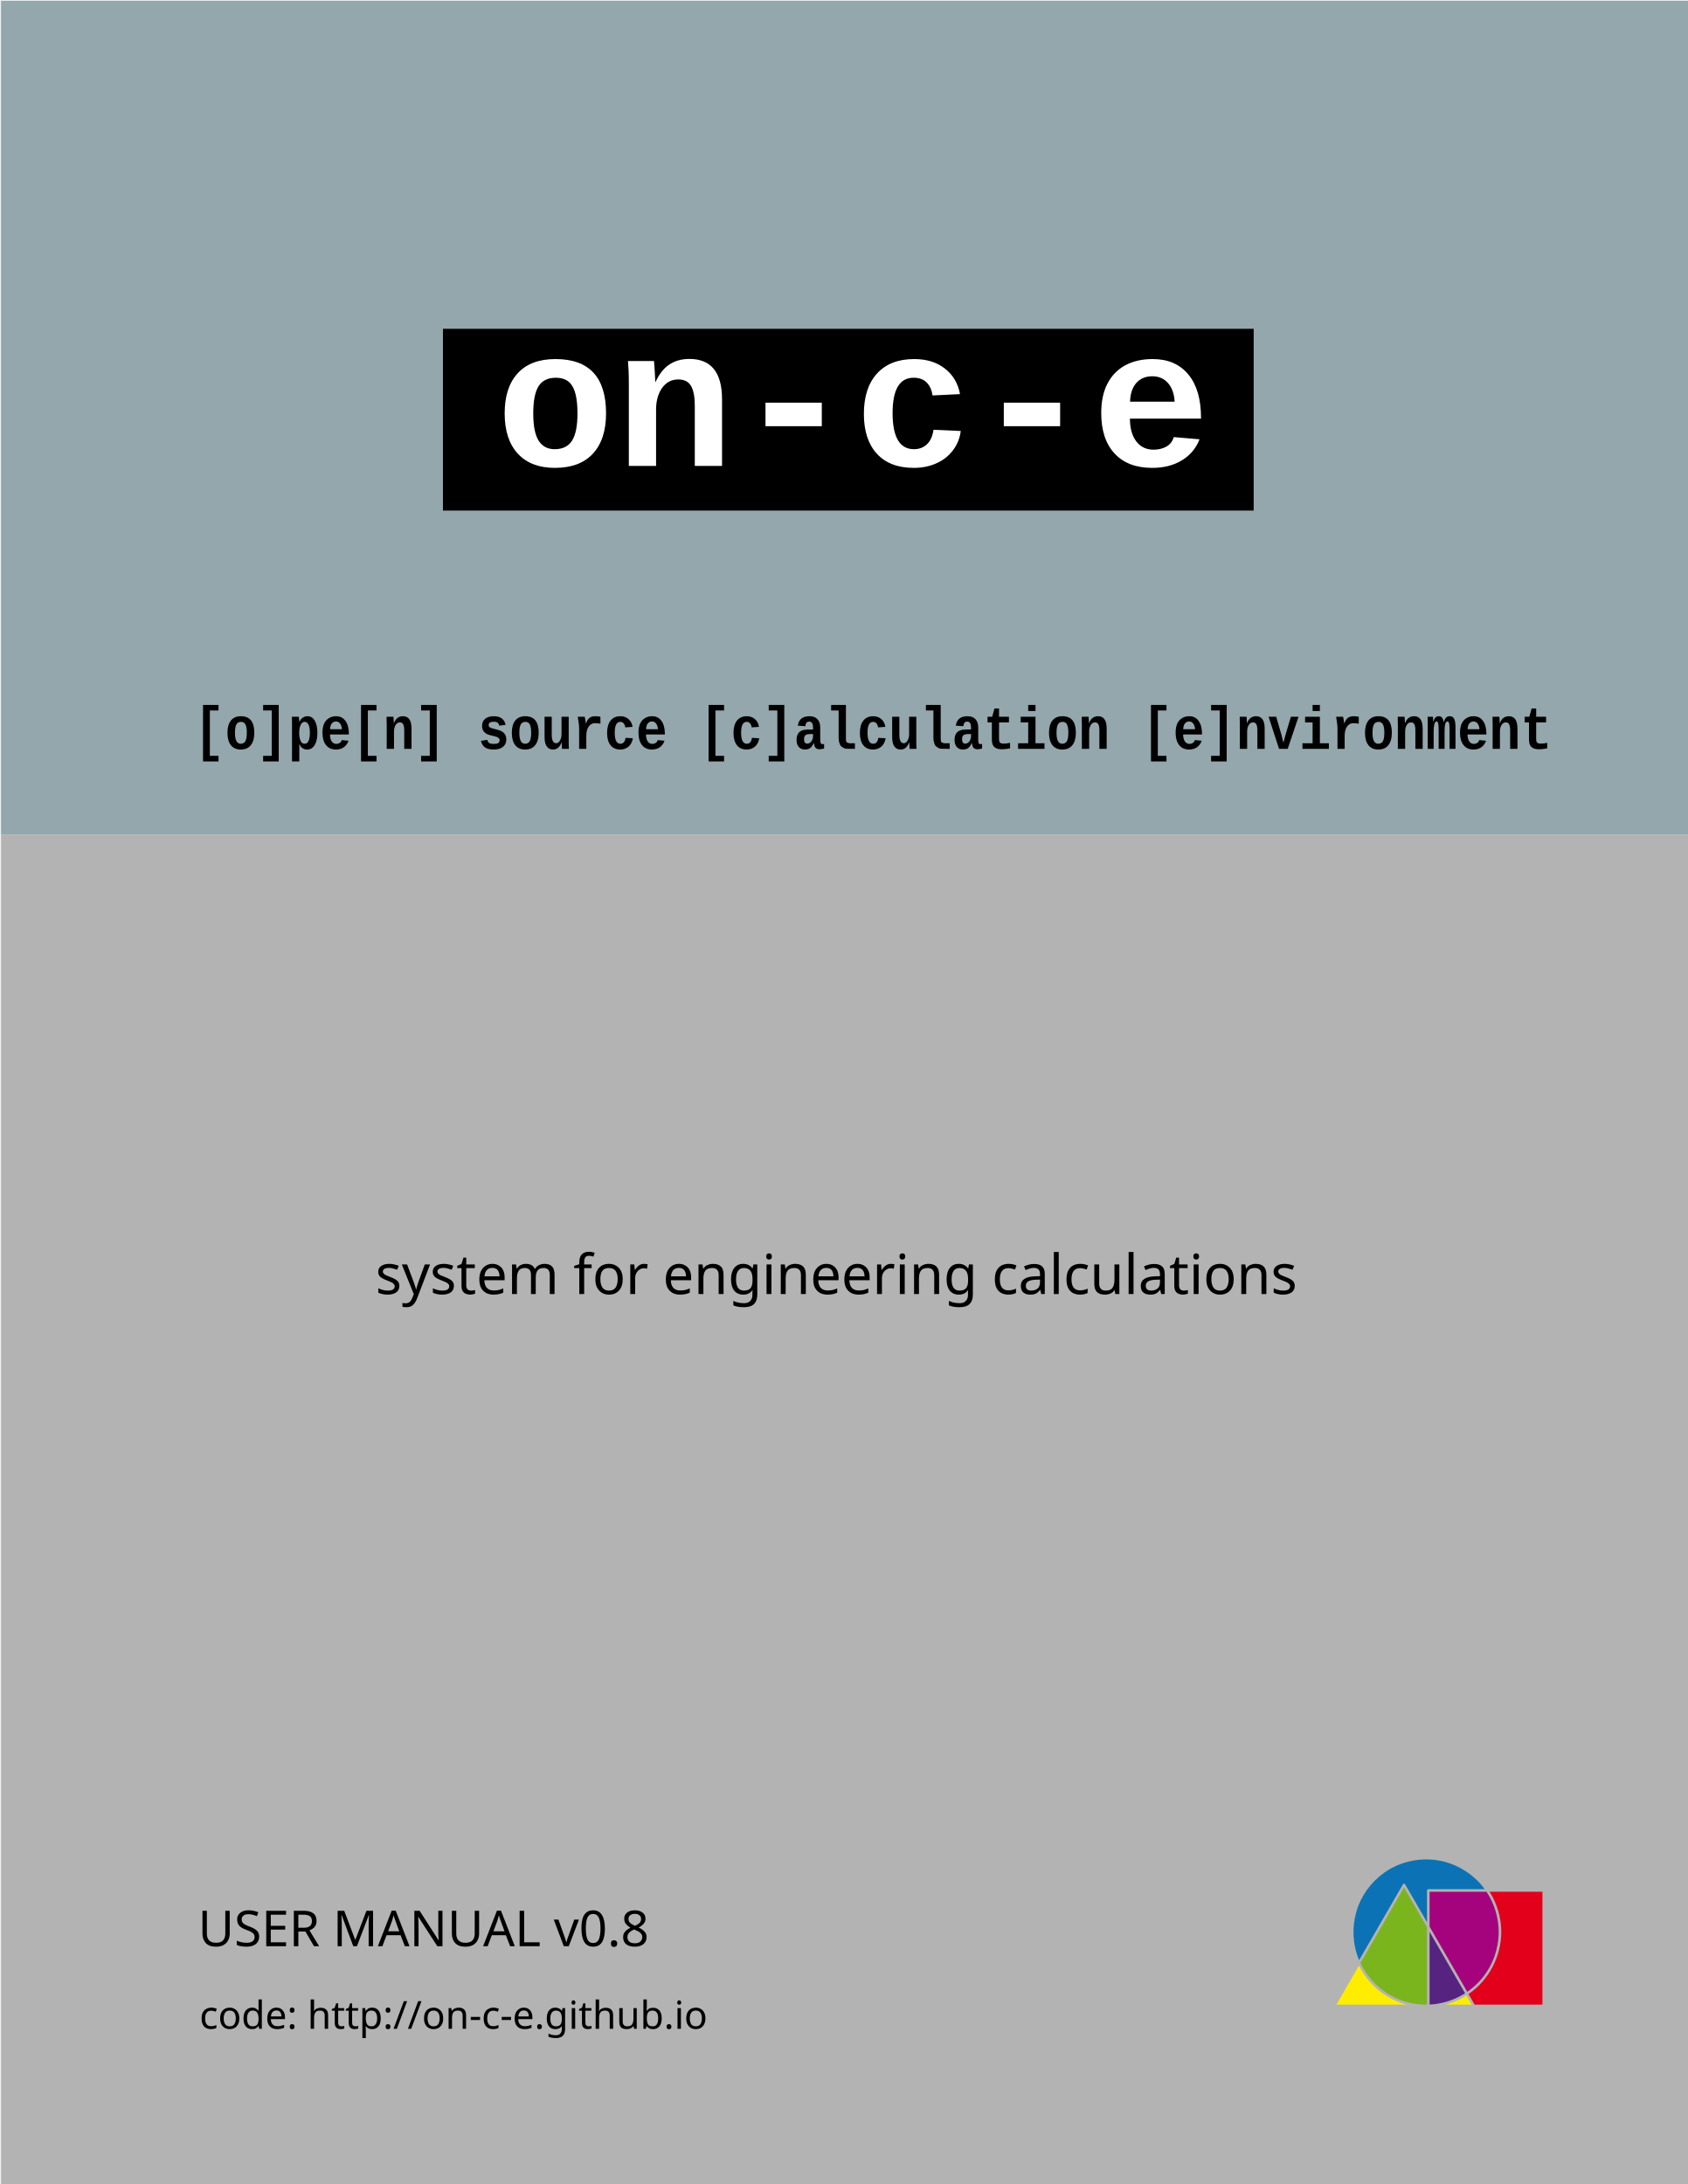
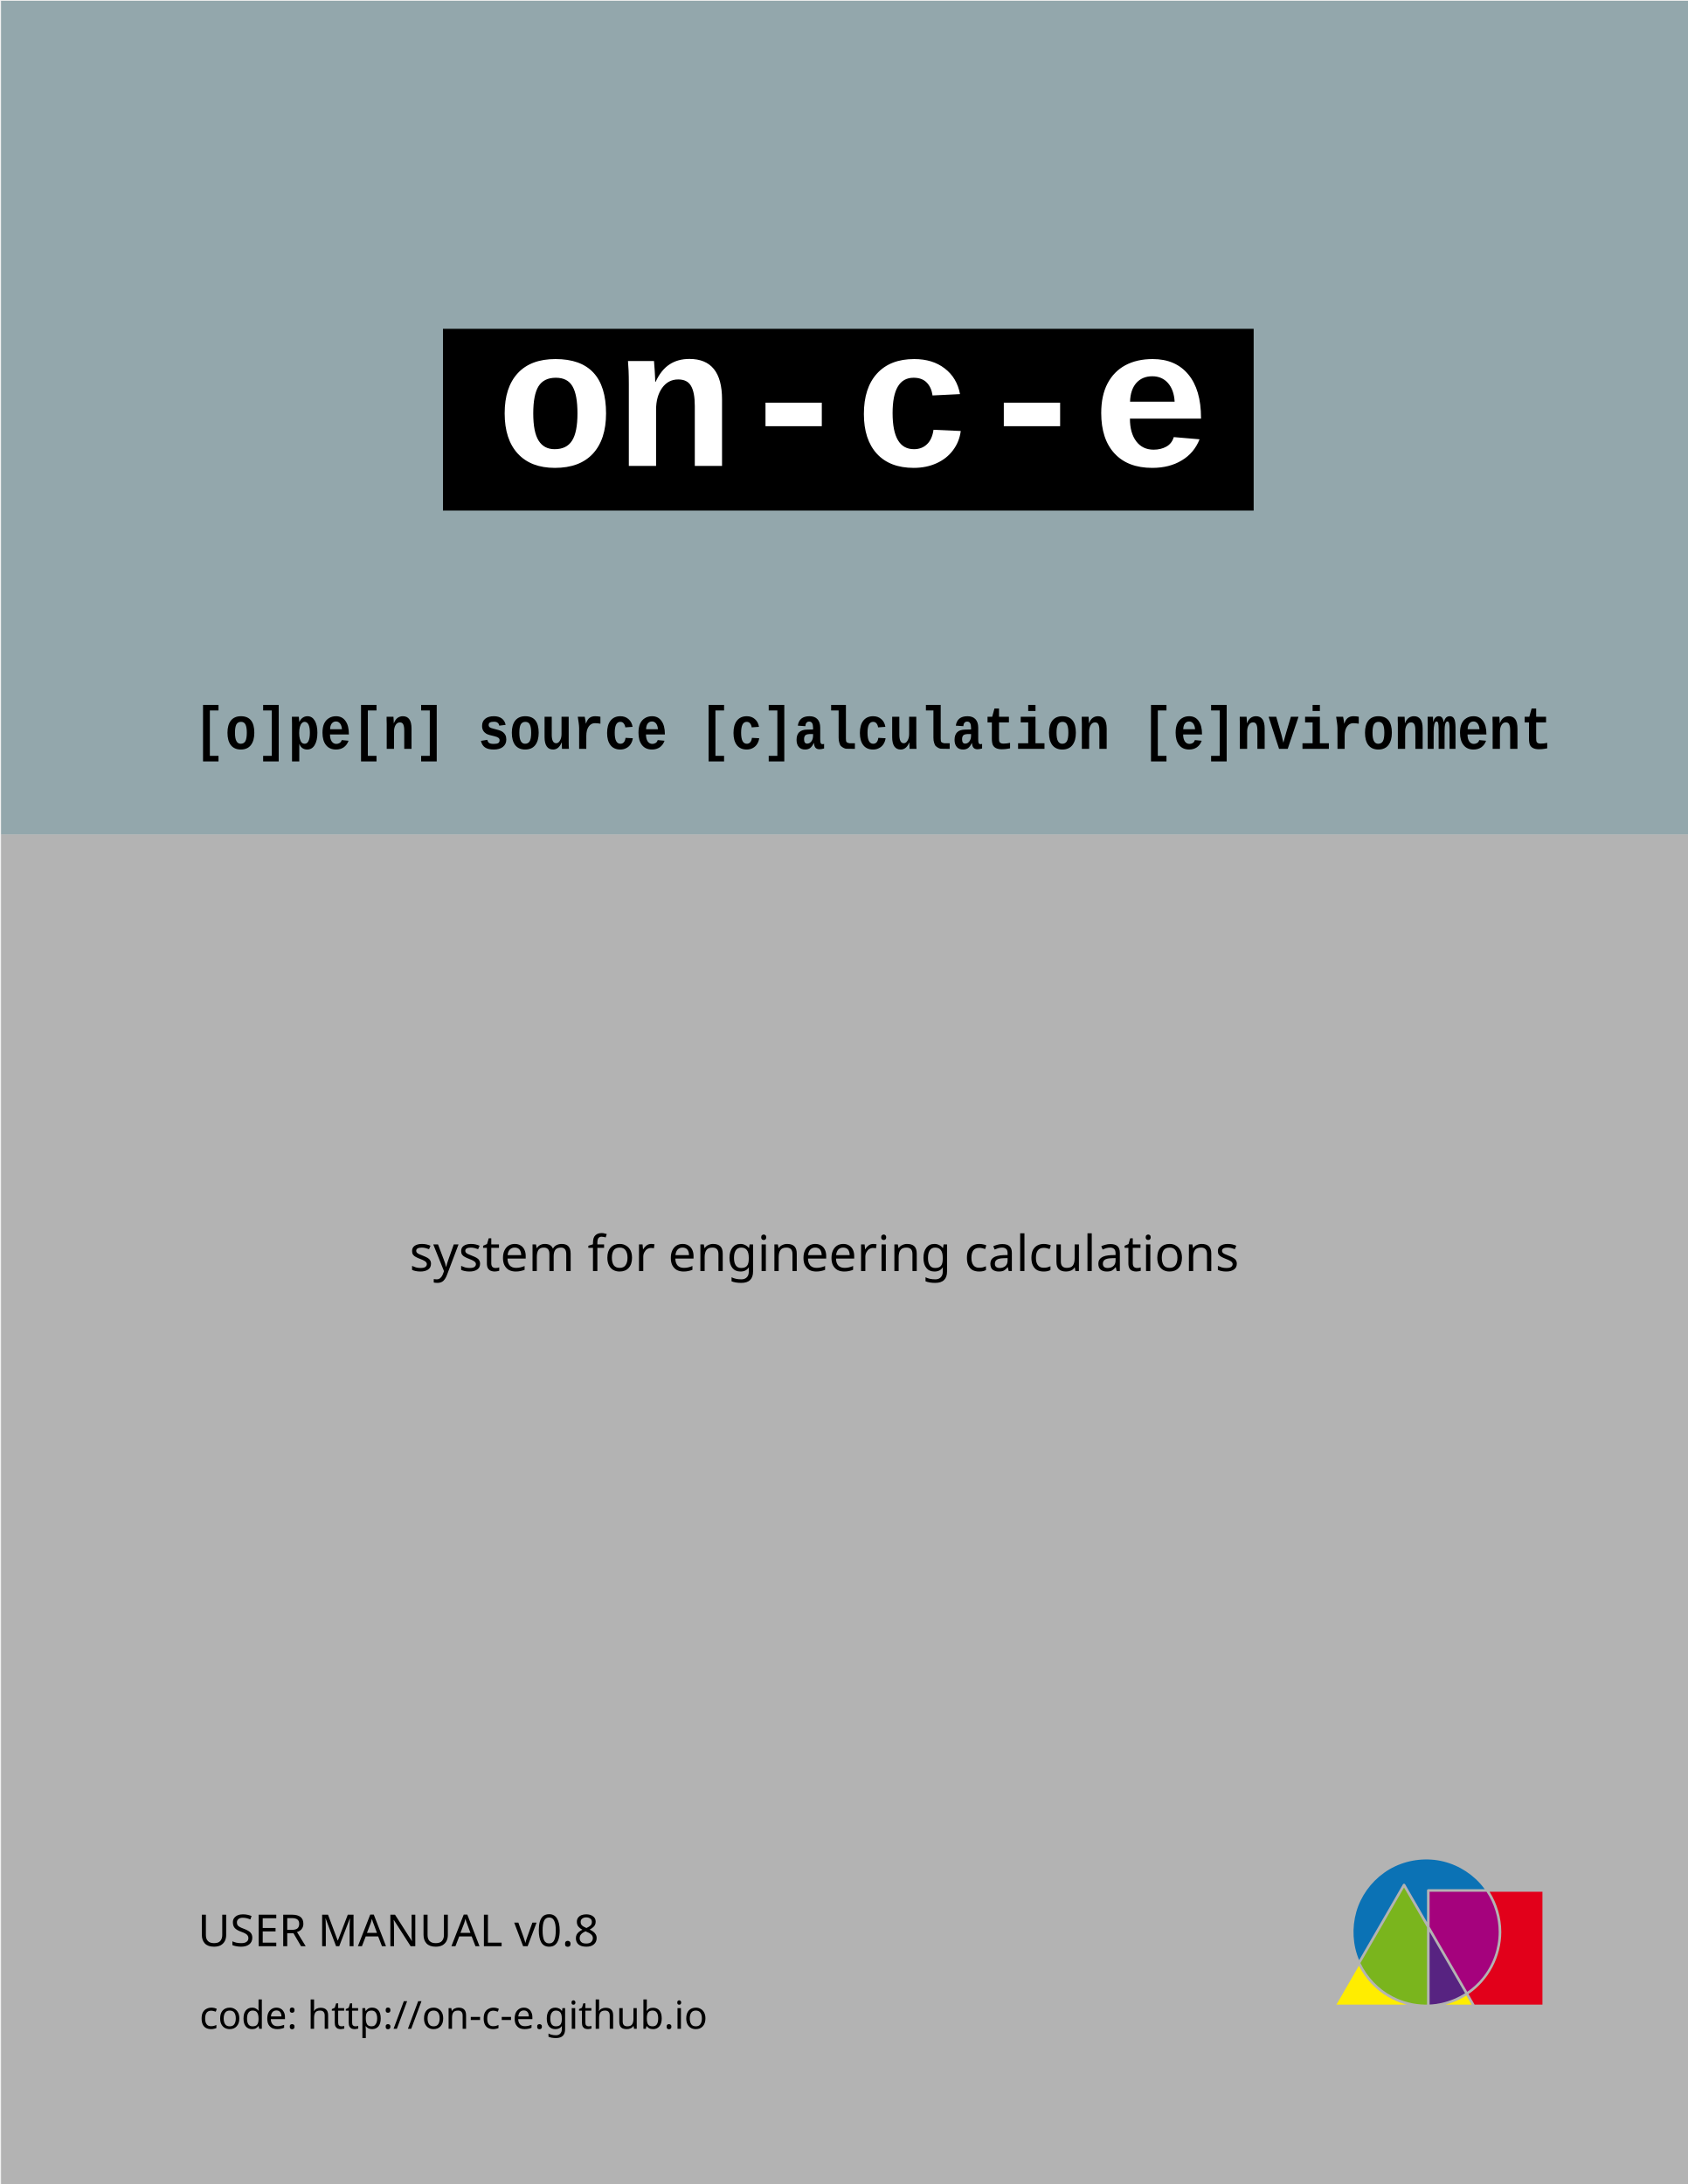
<svg xmlns="http://www.w3.org/2000/svg" width="8.5in" height="11in" viewBox="0 0 215.9 279.4" version="1.1" id="svg8">
  <defs id="defs2">
    <clipPath id="clipEmfPath1" clipPathUnits="userSpaceOnUse">
      <path id="path3691" d="  M -0.345,-0.345   L 407.302,-0.345   L 407.302,331.827   L -0.345,331.827   z" />
    </clipPath>
    <pattern y="0" x="0" height="6" width="6" patternUnits="userSpaceOnUse" id="EMFhbasepattern" />
    <pattern y="0" x="0" height="6" width="6" patternUnits="userSpaceOnUse" id="EMFhbasepattern-5" />
    <pattern y="0" x="0" height="6" width="6" patternUnits="userSpaceOnUse" id="EMFhbasepattern-1" />
  </defs>
-   <g id="layer1" transform="translate(0,-17.59998)">
+   <g id="layer2" style="display:inline">
+     <path style="fill:#b3b3b3;stroke-width:0.263" d="M 0.134,124.344 V 297.133 H 216.355 V 124.344 Z" id="rect3684" transform="translate(0,-17.59998)" />
+   </g>
+   <g id="layer1" transform="translate(0,-17.59998)" style="display:inline">
    <rect id="rect3682" width="216.221" height="106.641" x="0.134" y="17.703" style="fill:#93a7ac;stroke-width:0.265" />
-     <path style="fill:#b3b3b3;stroke-width:0.263" d="M 0.134,124.344 V 297.133 H 216.355 V 124.344 Z" id="rect3684" />
    <g id="g3787" transform="matrix(0.2624473,0,0,0.2624473,107.2269,218.0746)">
      <path style="fill:#0b72b5;fill-opacity:1;fill-rule:nonzero;stroke:none;stroke-width:0.265" d="m 275.209,154.65 c 0.234,-0.406 0.853,-0.406 1.086,0 2.426,4.193 4.853,8.396 7.279,12.599 1.127,1.949 2.244,3.909 3.371,5.858 0,-5.157 0,-10.304 0,-15.452 0,-0.345 0.294,-0.629 0.629,-0.629 1.157,0 2.305,0 3.452,0 8.02,0 16.03,0 24.05,0 -1.299,-1.787 -2.761,-3.452 -4.396,-4.964 -5.898,-5.492 -13.614,-8.934 -21.675,-9.462 -8.152,-0.538 -16.335,1.685 -22.995,6.447 -6.477,4.619 -11.35,11.401 -13.523,19.056 -2.183,7.705 -1.766,16.132 1.381,23.512 3.898,-6.761 7.807,-13.523 11.716,-20.284 3.208,-5.563 6.416,-11.127 9.624,-16.68 m 0,0 z" id="path3752" />
      <path style="fill:#e2001a;fill-opacity:1;fill-rule:nonzero;stroke:none;stroke-width:0.265" d="m 307.189,208.152 c 0.985,1.716 1.97,3.421 2.964,5.137 3.949,0 7.909,0 11.868,0 7.066,0 14.122,0 21.188,0 0,-0.944 0,-1.888 0,-2.822 0,-10.335 0,-20.67 0,-30.995 0,-7.066 0,-14.132 0,-21.198 -0.934,0 -1.878,0 -2.822,0 -7.645,0 -15.299,0 -22.944,0 3.695,5.848 5.675,12.67 5.706,19.624 -0.051,12.04 -6.112,23.502 -15.959,30.253 z" id="path3754" />
      <path style="fill:#a5027d;fill-opacity:1;fill-rule:nonzero;stroke:none;stroke-width:0.265" d="m 288.204,158.275 c 0,0.944 0,1.888 0,2.822 0,4.731 0,9.452 0,14.183 4.162,7.208 8.325,14.426 12.497,21.634 1.949,3.381 3.898,6.761 5.848,10.132 2.741,-1.878 5.218,-4.132 7.34,-6.731 5.157,-6.315 7.969,-14.264 8,-22.416 -0.02,-6.995 -2.112,-13.848 -5.939,-19.624 -2.183,0 -4.376,0 -6.558,0 -7.056,0 -14.122,0 -21.188,0 m 0,0 z" id="path3756" />
      <path style="fill:#ffed00;fill-opacity:1;fill-rule:nonzero;stroke:none;stroke-width:0.265" d="m 259.778,202.965 c -2.416,-2.589 -4.436,-5.513 -6.02,-8.65 -0.619,1.076 -1.249,2.152 -1.868,3.239 -3.025,5.239 -6.061,10.487 -9.086,15.736 4.487,0 8.975,0 13.472,0 6.903,0 13.817,0 20.731,0 -6.548,-1.766 -12.589,-5.35 -17.228,-10.325 m 0,0 z" id="path3758" />
      <path style="fill:#7ab51d;fill-opacity:1;fill-rule:nonzero;stroke:none;stroke-width:0.265" d="m 270.021,209.218 c 4.914,2.579 10.426,3.98 15.969,4.071 0.325,0 0.64,0 0.954,0 0,-0.944 0,-1.888 0,-2.822 0,-10.335 0,-20.67 0,-30.995 0,-1.289 0,-2.579 0,-3.858 -0.701,-1.218 -1.401,-2.437 -2.102,-3.655 -3.035,-5.249 -6.061,-10.497 -9.096,-15.746 -2.244,3.888 -4.487,7.777 -6.731,11.665 -4.832,8.386 -9.675,16.761 -14.518,25.147 3.299,6.873 8.741,12.639 15.523,16.193 z" id="path3760" />
      <path style="fill:#ffed00;fill-opacity:1;fill-rule:nonzero;stroke:none;stroke-width:0.265" d="m 303.625,210.305 c -2.447,1.279 -5.015,2.274 -7.665,2.985 4.244,0 8.497,0 12.741,0 -0.853,-1.482 -1.706,-2.964 -2.568,-4.447 -0.812,0.518 -1.655,1.005 -2.508,1.462 z" id="path3762" />
      <path style="fill:#572381;fill-opacity:1;fill-rule:nonzero;stroke:none;stroke-width:0.265" d="m 288.204,177.787 c 0,4.772 0,9.533 0,14.304 0,7.056 0,14.112 0,21.157 1.929,-0.081 3.848,-0.335 5.746,-0.751 4.112,-0.893 8.02,-2.518 11.553,-4.751 -1.178,-2.041 -2.355,-4.081 -3.533,-6.122 -4.589,-7.949 -9.178,-15.888 -13.766,-23.837 m 0,0 z" id="path3764" />
    </g>
-     <flowRoot xml:space="preserve" id="flowRoot3808" style="fill:black;fill-opacity:1;stroke:none;font-family:'Courier New';font-style:normal;font-weight:normal;font-size:48px;line-height:1.25;letter-spacing:0px;word-spacing:0px;-inkscape-font-specification:'Courier New';font-stretch:normal;font-variant:normal;">
-       <flowRegion id="flowRegion3810" style="font-size:48px;">
-         <rect id="rect3812" width="410" height="90" x="210" y="161.714" style="font-size:48px;" />
+     <flowRoot xml:space="preserve" id="flowRoot3808" style="font-style:normal;font-variant:normal;font-weight:normal;font-stretch:normal;font-size:48px;line-height:1.25;font-family:'Courier New';-inkscape-font-specification:'Courier New';letter-spacing:0px;word-spacing:0px;fill:#000000;fill-opacity:1;stroke:none">
+       <flowRegion id="flowRegion3810" style="font-size:48px">
+         <rect id="rect3812" width="410" height="90" x="210" y="161.714" style="font-size:48px" />
      </flowRegion>
      <flowPara id="flowPara3814" />
    </flowRoot>
-     <flowRoot xml:space="preserve" id="flowRoot3816" style="font-style:normal;font-variant:normal;font-weight:bold;font-stretch:normal;font-size:64px;line-height:1.25;font-family:'Courier New';-inkscape-font-specification:'Courier New Bold';letter-spacing:0px;word-spacing:0px;fill:#000000;fill-opacity:1;stroke:none;" transform="matrix(0.2645833,0,0,0.2645833,0,17.59998)">
-       <flowRegion id="flowRegion3818" style="-inkscape-font-specification:'Courier New Bold';font-family:'Courier New';font-weight:bold;font-style:normal;font-stretch:normal;font-variant:normal;font-size:64px;">
-         <rect id="rect3820" width="594.286" height="110" x="310" y="-184" style="-inkscape-font-specification:'Courier New Bold';font-family:'Courier New';font-weight:bold;font-style:normal;font-stretch:normal;font-variant:normal;font-size:64px;" />
+     <flowRoot xml:space="preserve" id="flowRoot3816" style="font-style:normal;font-variant:normal;font-weight:bold;font-stretch:normal;font-size:64px;line-height:1.25;font-family:'Courier New';-inkscape-font-specification:'Courier New Bold';letter-spacing:0px;word-spacing:0px;fill:#000000;fill-opacity:1;stroke:none" transform="matrix(0.2645833,0,0,0.2645833,0,17.59998)">
+       <flowRegion id="flowRegion3818" style="font-style:normal;font-variant:normal;font-weight:bold;font-stretch:normal;font-size:64px;font-family:'Courier New';-inkscape-font-specification:'Courier New Bold'">
+         <rect id="rect3820" width="594.286" height="110" x="310" y="-184" style="font-style:normal;font-variant:normal;font-weight:bold;font-stretch:normal;font-size:64px;font-family:'Courier New';-inkscape-font-specification:'Courier New Bold'" />
      </flowRegion>
      <flowPara id="flowPara3822" />
    </flowRoot>
    <rect style="fill:#000000;fill-opacity:0;stroke-width:0.265" id="rect3885" width="146.731" height="109.313" x="228.515" y="72.494" ry="3.742" />
    <rect style="fill:#000000;fill-opacity:0;stroke-width:0.265" id="rect3887" width="97.019" height="39.289" x="240.81" y="14.496" ry="3.742" />
    <rect style="fill:#000080;fill-opacity:0;stroke-width:0.265" id="rect3889" width="76.706" height="65.481" x="-124.28" y="63.139" ry="3.742" />
    <rect style="fill:#ff00ff;fill-opacity:0;stroke-width:0.265" id="rect4716" width="39.021" height="46.772" x="160.362" y="145.993" ry="3.742" />
    <rect style="fill:#ff00ff;fill-opacity:0;stroke-width:0.265" id="rect4718" width="50.514" height="45.703" x="71.361" y="183.41" ry="3.742" />
    <g id="g134" transform="translate(1.870887,2.939965)">
      <rect style="stroke-width:0.179" y="56.725" x="54.79" height="23.252" width="103.701" id="rect52" />
      <text id="text3826-06" y="74.267" x="61.544" style="font-style:normal;font-variant:normal;font-weight:normal;font-stretch:normal;font-size:15.934px;line-height:1.25;font-family:'Courier New';-inkscape-font-specification:'Courier New';letter-spacing:0px;word-spacing:0px;fill:#000000;fill-opacity:1;stroke:none;stroke-width:0.398" xml:space="preserve">
        <tspan style="font-style:normal;font-variant:normal;font-weight:bold;font-stretch:normal;font-size:25.4px;font-family:'Courier New';-inkscape-font-specification:'Courier New Bold';fill:#ffffff;stroke-width:0.398" y="74.267" x="61.544" id="tspan3824-9">on-c-e</tspan>
      </text>
    </g>
-     <flowRoot xml:space="preserve" id="flowRoot72" style="font-style:normal;font-weight:normal;font-size:40px;line-height:1.25;font-family:'DejaVu Sans Mono';letter-spacing:0px;word-spacing:0px;fill:#000000;fill-opacity:1;stroke:none;-inkscape-font-specification:'DejaVu Sans Mono';font-stretch:normal;font-variant:normal;" transform="matrix(0.2645833,0,0,0.2645833,0,17.59998)">
-       <flowRegion id="flowRegion74" style="-inkscape-font-specification:'DejaVu Sans Mono';font-family:'DejaVu Sans Mono';font-weight:normal;font-style:normal;font-stretch:normal;font-variant:normal;">
-         <rect id="rect76" width="473.762" height="87.883" x="204.051" y="614.563" style="-inkscape-font-specification:'DejaVu Sans Mono';font-family:'DejaVu Sans Mono';font-weight:normal;font-style:normal;font-stretch:normal;font-variant:normal;" />
+     <flowRoot xml:space="preserve" id="flowRoot72" style="font-style:normal;font-variant:normal;font-weight:normal;font-stretch:normal;font-size:40px;line-height:1.25;font-family:'DejaVu Sans Mono';-inkscape-font-specification:'DejaVu Sans Mono';letter-spacing:0px;word-spacing:0px;fill:#000000;fill-opacity:1;stroke:none" transform="matrix(0.2645833,0,0,0.2645833,0,17.59998)">
+       <flowRegion id="flowRegion74" style="font-style:normal;font-variant:normal;font-weight:normal;font-stretch:normal;font-family:'DejaVu Sans Mono';-inkscape-font-specification:'DejaVu Sans Mono'">
+         <rect id="rect76" width="473.762" height="87.883" x="204.051" y="614.563" style="font-style:normal;font-variant:normal;font-weight:normal;font-stretch:normal;font-family:'DejaVu Sans Mono';-inkscape-font-specification:'DejaVu Sans Mono'" />
      </flowRegion>
      <flowPara id="flowPara78" />
    </flowRoot>
-     <flowRoot xml:space="preserve" id="flowRoot80" style="fill:black;fill-opacity:1;stroke:none;font-family:'DejaVu Sans Mono';font-style:normal;font-weight:normal;font-size:40px;line-height:1.25;letter-spacing:0px;word-spacing:0px;-inkscape-font-specification:'DejaVu Sans Mono';font-stretch:normal;font-variant:normal;">
-       <flowRegion id="flowRegion82" style="-inkscape-font-specification:'DejaVu Sans Mono';font-family:'DejaVu Sans Mono';font-weight:normal;font-style:normal;font-stretch:normal;font-variant:normal;">
-         <rect id="rect84" width="363.655" height="137.381" x="-506.086" y="445.868" style="-inkscape-font-specification:'DejaVu Sans Mono';font-family:'DejaVu Sans Mono';font-weight:normal;font-style:normal;font-stretch:normal;font-variant:normal;" />
+     <flowRoot xml:space="preserve" id="flowRoot80" style="font-style:normal;font-variant:normal;font-weight:normal;font-stretch:normal;font-size:40px;line-height:1.25;font-family:'DejaVu Sans Mono';-inkscape-font-specification:'DejaVu Sans Mono';letter-spacing:0px;word-spacing:0px;fill:#000000;fill-opacity:1;stroke:none">
+       <flowRegion id="flowRegion82" style="font-style:normal;font-variant:normal;font-weight:normal;font-stretch:normal;font-family:'DejaVu Sans Mono';-inkscape-font-specification:'DejaVu Sans Mono'">
+         <rect id="rect84" width="363.655" height="137.381" x="-506.086" y="445.868" style="font-style:normal;font-variant:normal;font-weight:normal;font-stretch:normal;font-family:'DejaVu Sans Mono';-inkscape-font-specification:'DejaVu Sans Mono'" />
      </flowRegion>
      <flowPara id="flowPara86" />
    </flowRoot>
-     <flowRoot xml:space="preserve" id="flowRoot100" style="fill:black;fill-opacity:1;stroke:none;font-family:sans-serif;font-style:normal;font-weight:normal;font-size:40px;line-height:1.25;letter-spacing:0px;word-spacing:0px">
+     <flowRoot xml:space="preserve" id="flowRoot100" style="font-style:normal;font-weight:normal;font-size:40px;line-height:1.25;font-family:sans-serif;letter-spacing:0px;word-spacing:0px;fill:#000000;fill-opacity:1;stroke:none">
      <flowRegion id="flowRegion102">
        <rect id="rect104" width="197.99" height="55.558" x="-583.868" y="325.66" />
      </flowRegion>
      <flowPara id="flowPara106" />
    </flowRoot>
-     <flowRoot xml:space="preserve" id="flowRoot110" style="fill:black;fill-opacity:1;stroke:none;font-family:sans-serif;font-style:normal;font-weight:normal;font-size:40px;line-height:1.25;letter-spacing:0px;word-spacing:0px">
+     <flowRoot xml:space="preserve" id="flowRoot110" style="font-style:normal;font-weight:normal;font-size:40px;line-height:1.25;font-family:sans-serif;letter-spacing:0px;word-spacing:0px;fill:#000000;fill-opacity:1;stroke:none">
      <flowRegion id="flowRegion112">
        <rect id="rect114" width="137.381" height="324.259" x="-265.67" y="311.518" />
      </flowRegion>
      <flowPara id="flowPara116" />
    </flowRoot>
-     <g id="g85" transform="translate(-1.603617,-41.96131)">
+     <g id="g85" transform="translate(2.939965,-44.90128)">
      <flowRoot transform="matrix(0.2645833,0,0,0.2645833,218.1308,141.613)" style="font-style:normal;font-weight:normal;font-size:26.667px;line-height:1.25;font-family:sans-serif;letter-spacing:0px;word-spacing:0px;fill:#000000;fill-opacity:1;stroke:none" id="flowRoot88" xml:space="preserve">
        <flowRegion style="font-size:26.667px" id="flowRegion90">
-           <rect style="font-size:26.667px" y="251.919" x="-647.508" height="70.711" width="557.604" id="rect92" />
+           <rect style="font-size:26.667px" y="251.919" x="-647.508" height="70.711" width="462.65" id="rect92" />
        </flowRegion>
-         <flowPara id="flowPara96">document preparation and database   </flowPara>
+         <flowPara id="flowPara96">
+           <flowSpan style="font-size:24px" id="flowSpan4556">document preparation and database</flowSpan>
+         </flowPara>
        <flowPara id="flowPara98" />
      </flowRoot>
      <text id="text3862" y="225.104" x="47.788" style="font-style:normal;font-weight:normal;font-size:7.056px;line-height:1.25;font-family:sans-serif;letter-spacing:0px;word-spacing:0px;fill:#000000;fill-opacity:1;stroke:none;stroke-width:0.265" xml:space="preserve">
-         <tspan style="font-size:7.056px;stroke-width:0.265" y="225.104" x="47.788" id="tspan3860"> system for engineering calculations</tspan>
+         <tspan style="font-size:6.35px;stroke-width:0.265" y="225.104" x="47.788" id="tspan3860"> system for engineering calculations</tspan>
      </text>
+       <flowRoot xml:space="preserve" id="flowRoot4558" style="font-style:normal;font-weight:normal;font-size:40px;line-height:1.25;font-family:sans-serif;letter-spacing:0px;word-spacing:0px;fill:#000000;fill-opacity:1;stroke:none" transform="matrix(0.2645833,0,0,0.2645833,1.603617,59.5613)">
+         <flowRegion id="flowRegion4560">
+           <rect id="rect4562" width="459.619" height="63.64" x="157.584" y="570.117" />
+         </flowRegion>
+         <flowPara id="flowPara4564" />
+       </flowRoot>
    </g>
    <text xml:space="preserve" style="font-style:normal;font-variant:normal;font-weight:normal;font-stretch:normal;font-size:7.23px;line-height:1.25;font-family:'Courier New';-inkscape-font-specification:'Courier New';letter-spacing:0px;word-spacing:0px;fill:#000000;fill-opacity:1;stroke:none;stroke-width:0.371" x="26.567" y="105.642" id="text3826-8" transform="scale(0.93155,1.07348)">
      <tspan id="tspan3824-3" x="26.567" y="105.642" style="font-style:normal;font-variant:normal;font-weight:bold;font-stretch:normal;font-size:7.23px;font-family:'Courier New';-inkscape-font-specification:'Courier New Bold';stroke-width:0.371">[o]pe[n] source [c]alculation [e]nvironment</tspan>
    </text>
-     <text xml:space="preserve" style="font-style:normal;font-variant:normal;font-weight:normal;font-stretch:normal;font-size:6.35px;line-height:1.25;font-family:sans-serif;-inkscape-font-specification:sans-serif;letter-spacing:0px;word-spacing:0px;fill:#000000;fill-opacity:1;stroke:none;stroke-width:0.398;" x="25.321" y="266.578" id="text3826-4">
-       <tspan id="tspan3824-6" x="25.321" y="266.578" style="font-style:normal;font-variant:normal;font-weight:normal;font-stretch:normal;font-size:6.35px;font-family:sans-serif;-inkscape-font-specification:sans-serif;stroke-width:0.398;">USER MANUAL v0.8</tspan>
+     <text xml:space="preserve" style="font-style:normal;font-variant:normal;font-weight:normal;font-stretch:normal;font-size:6.35px;line-height:1.25;font-family:sans-serif;-inkscape-font-specification:sans-serif;letter-spacing:0px;word-spacing:0px;fill:#000000;fill-opacity:1;stroke:none;stroke-width:0.398" x="25.321" y="266.578" id="text3826-4">
+       <tspan id="tspan3824-6" x="25.321" y="266.578" style="font-style:normal;font-variant:normal;font-weight:normal;font-stretch:normal;font-size:5.644px;font-family:sans-serif;-inkscape-font-specification:sans-serif;stroke-width:0.398">USER MANUAL v0.8</tspan>
    </text>
    <flowRoot xml:space="preserve" id="flowRoot105" style="font-style:normal;font-variant:normal;font-weight:normal;font-stretch:normal;font-size:18.667px;line-height:1.25;font-family:sans-serif;-inkscape-font-specification:sans-serif;letter-spacing:0px;word-spacing:0px;fill:#000000;fill-opacity:1;stroke:none" transform="matrix(0.2645833,0,0,0.2645833,356.8048,223.6648)">
      <flowRegion id="flowRegion107" style="font-style:normal;font-variant:normal;font-weight:normal;font-stretch:normal;font-size:18.667px;font-family:sans-serif;-inkscape-font-specification:sans-serif">
        <rect id="rect109" width="141.421" height="23.234" x="-718.218" y="201.411" style="font-style:normal;font-variant:normal;font-weight:normal;font-stretch:normal;font-size:18.667px;font-family:sans-serif;-inkscape-font-specification:sans-serif" />
      </flowRegion>
      <flowPara id="flowPara111">StructureLabs</flowPara>
    </flowRoot>
    <text xml:space="preserve" style="font-style:normal;font-variant:normal;font-weight:normal;font-stretch:normal;font-size:4.939px;line-height:1.25;font-family:sans-serif;-inkscape-font-specification:sans-serif;letter-spacing:0px;word-spacing:0px;fill:#000000;fill-opacity:1;stroke:none;stroke-width:0.398" x="25.525" y="277.139" id="text3826-4-8">
      <tspan id="tspan3824-6-0" x="25.525" y="277.139" style="font-style:normal;font-variant:normal;font-weight:normal;font-stretch:normal;font-size:4.939px;font-family:sans-serif;-inkscape-font-specification:sans-serif;stroke-width:0.398">code: http://on-c-e.github.io</tspan>
    </text>
  </g>
</svg>
